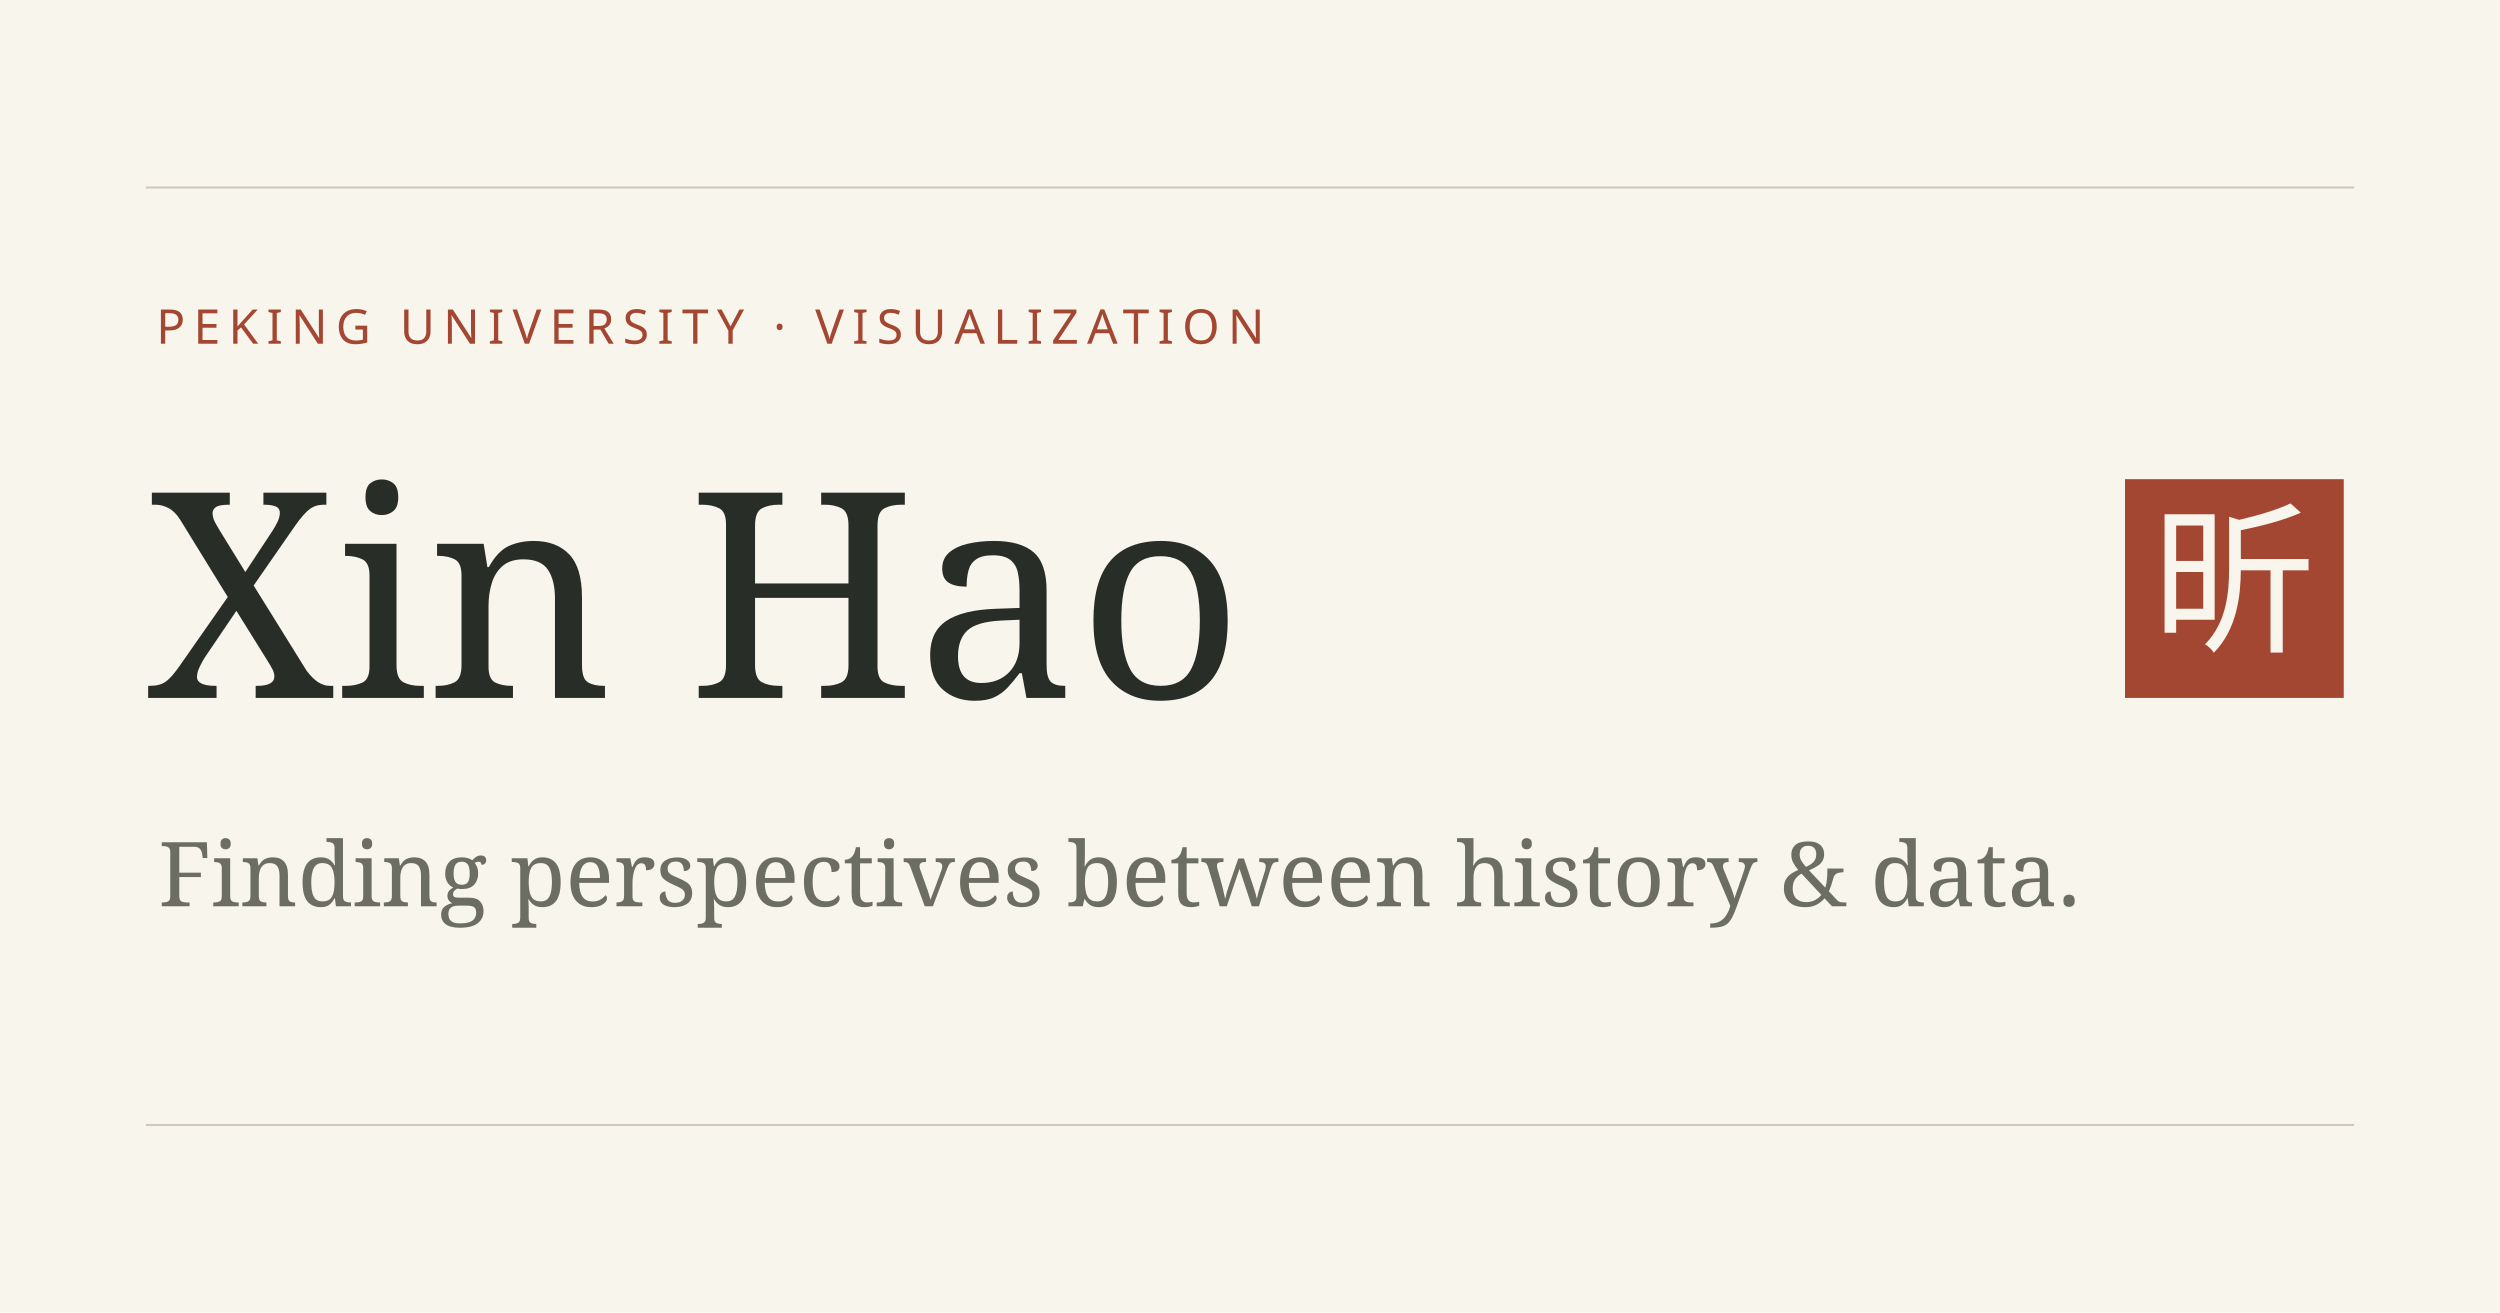
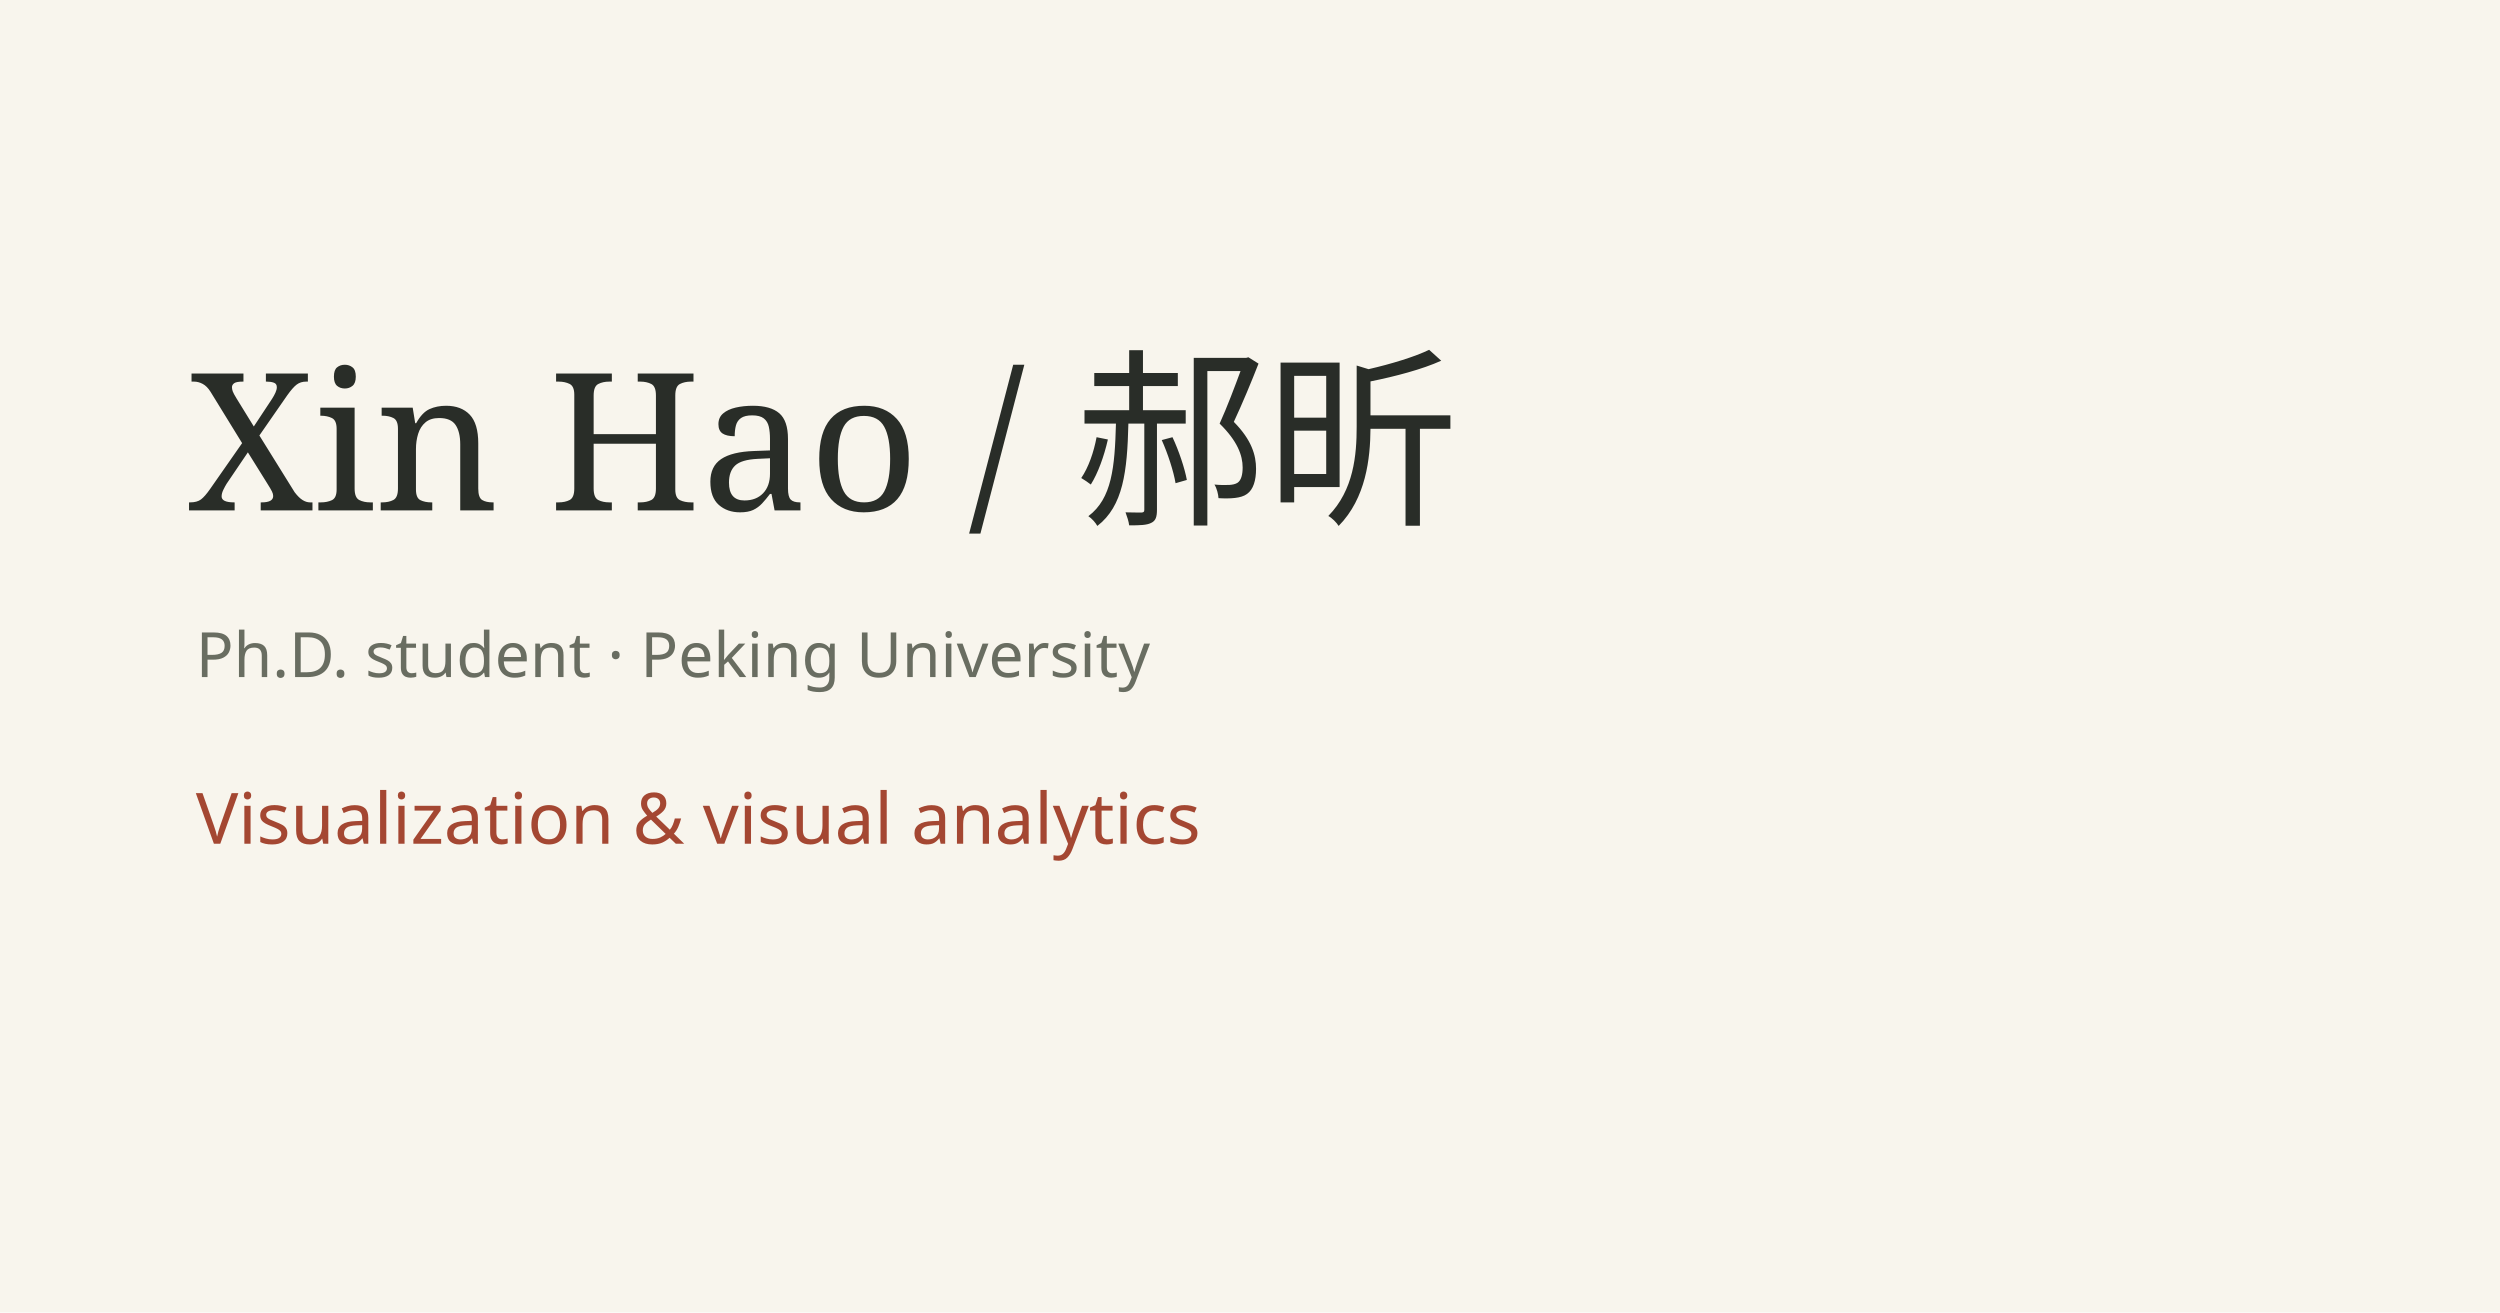
<svg xmlns="http://www.w3.org/2000/svg" width="1200" height="630" viewBox="0 0 1200 630">
  <rect width="1200" height="630" fill="#f8f5ed" />
-   <path d="M70 90H1130M70 540H1130" stroke="#cfc9bb" />
-   <text x="75" y="165" font-family="sans-serif" font-size="23" letter-spacing="4" fill="#a44732">PEKING UNIVERSITY · VISUALIZATION</text>
-   <text x="70" y="335" font-family="Georgia,serif" font-size="138" fill="#292d28">Xin Hao</text>
-   <text x="76" y="435" font-family="Georgia,serif" font-size="43" fill="#6b6e60">Finding perspectives between history &amp; data.</text>
-   <rect x="1020" y="230" width="105" height="105" fill="#a44732" />
-   <text x="1072" y="307" text-anchor="middle" font-family="serif" font-size="78" fill="#f8f5ed">昕</text>
+   <text x="90" y="245" font-family="Georgia,serif" font-size="92" fill="#292d28">Xin Hao / 郝昕</text>
+   <text x="94" y="325" font-family="sans-serif" font-size="30" fill="#696d61">Ph.D. student · Peking University</text>
+   <text x="94" y="405" font-family="sans-serif" font-size="34" fill="#a44732">Visualization &amp; visual analytics</text>
</svg>
